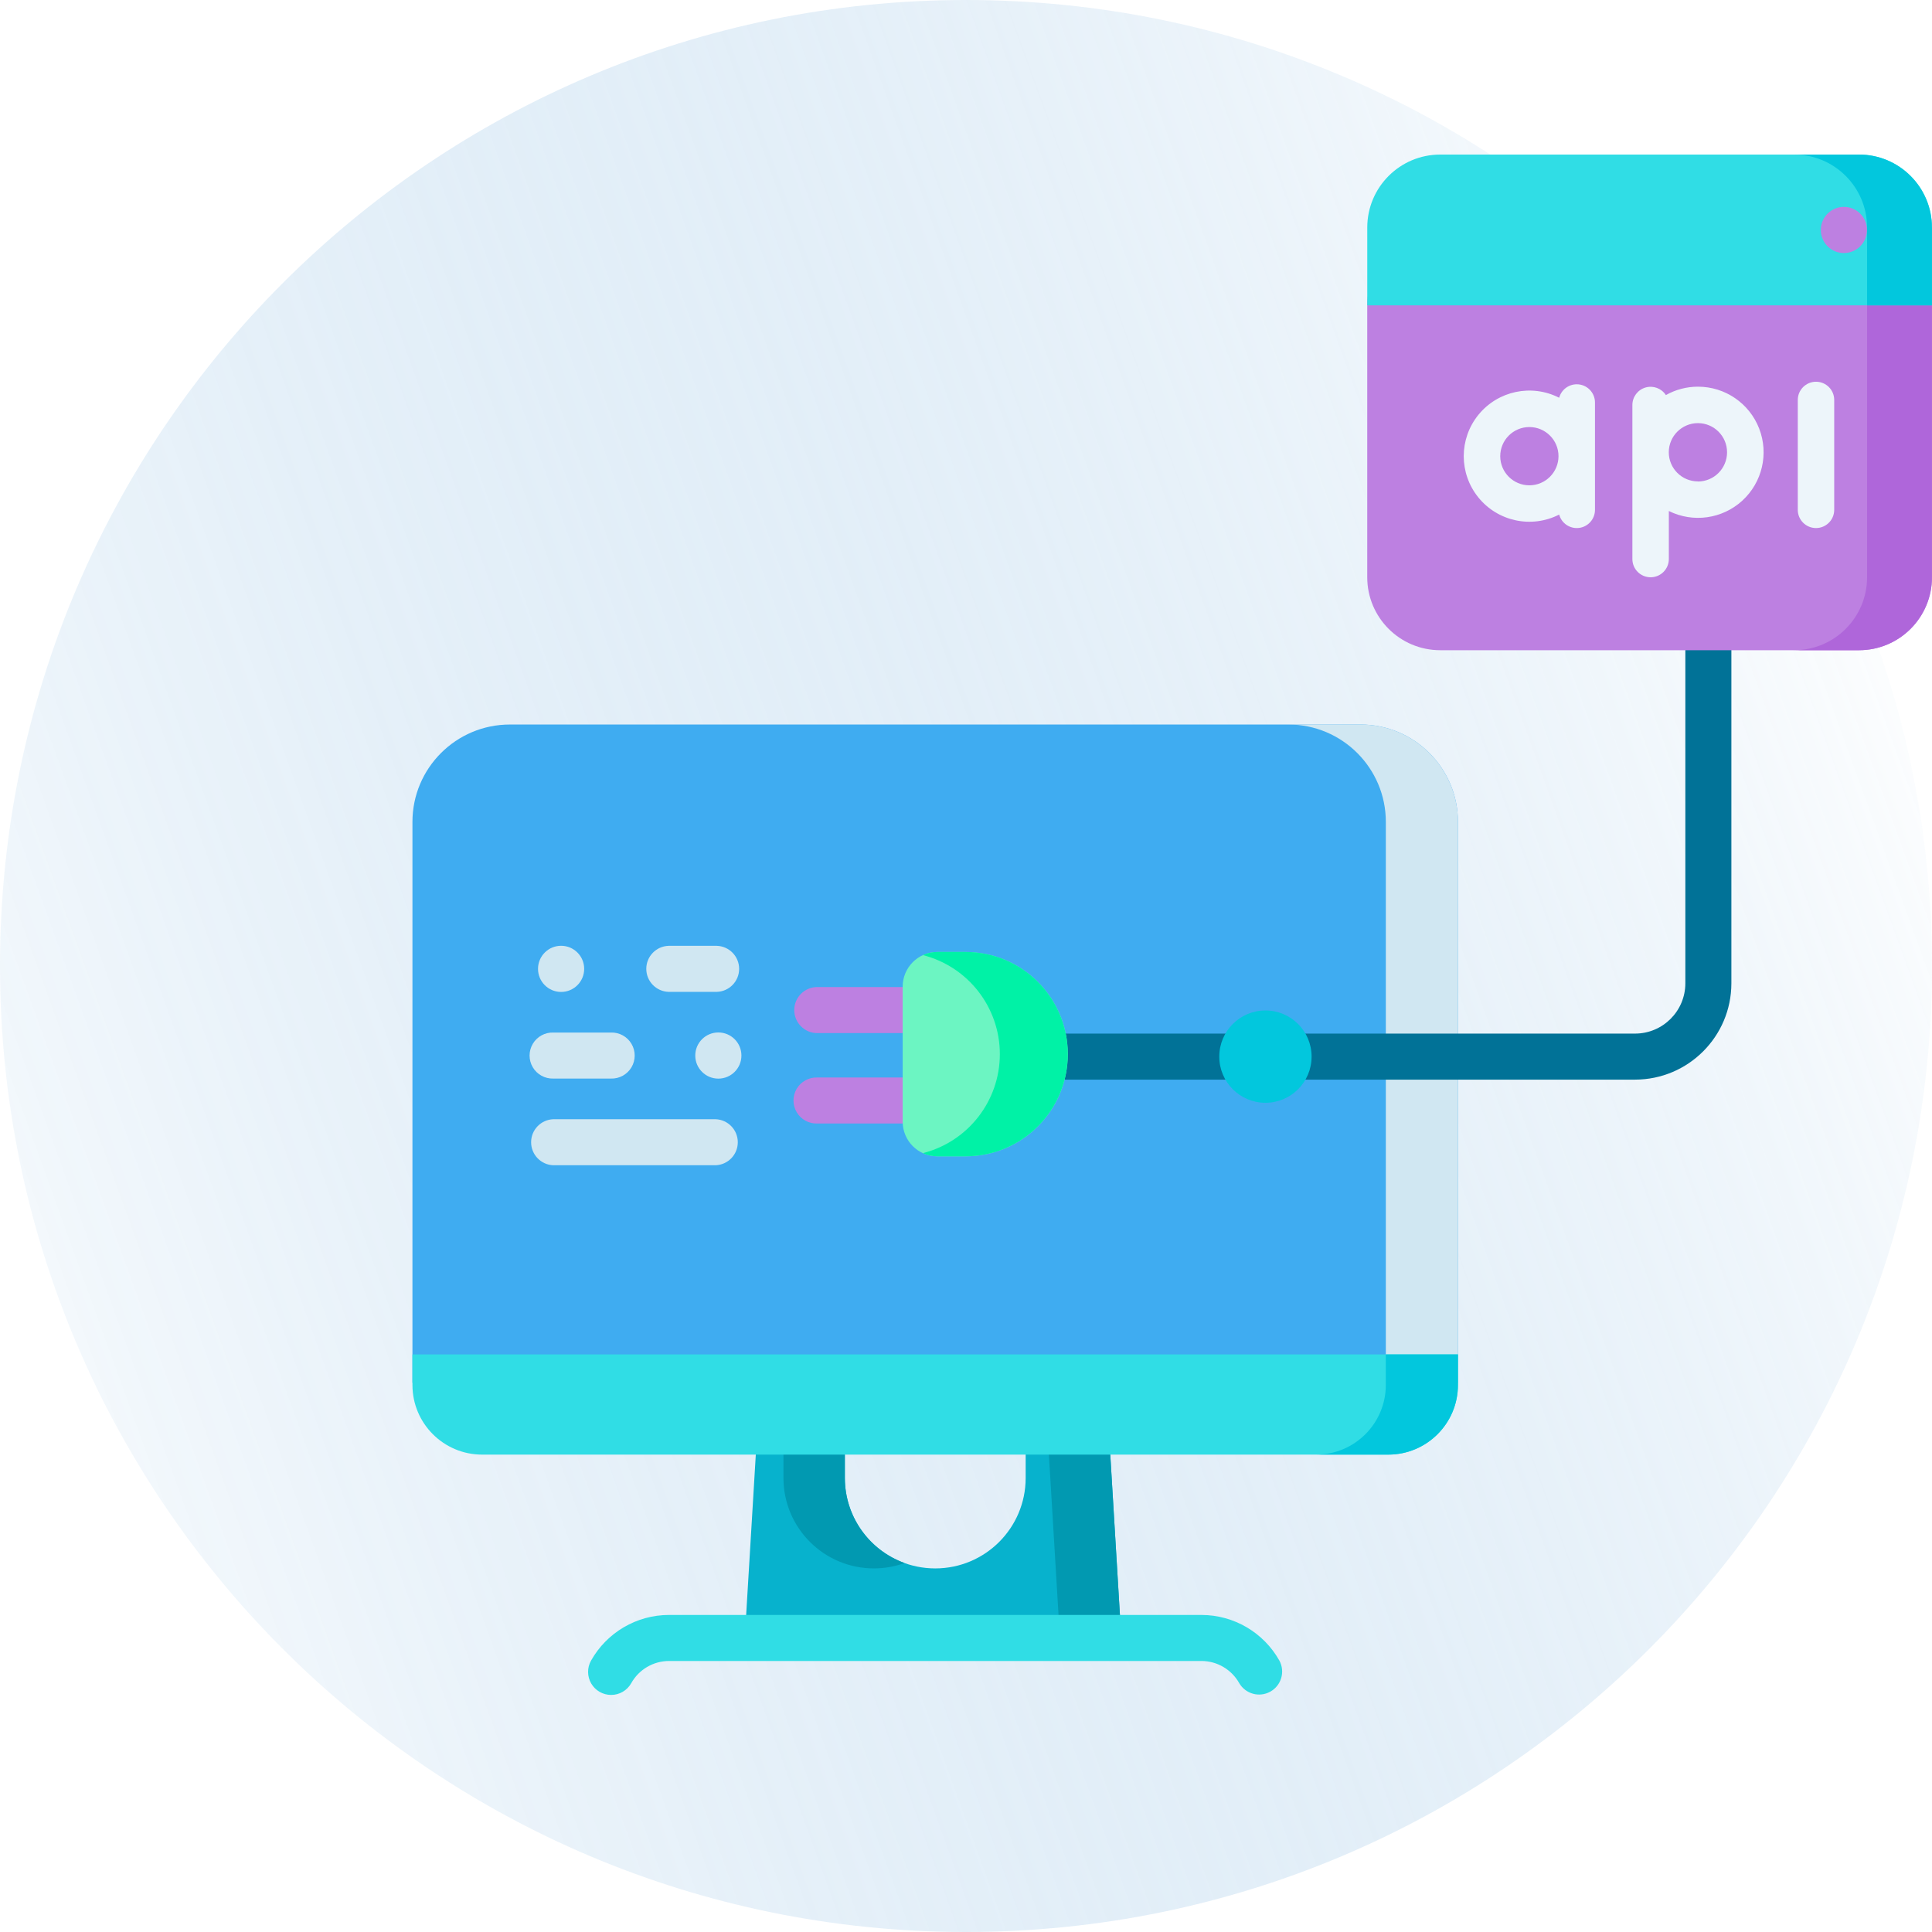
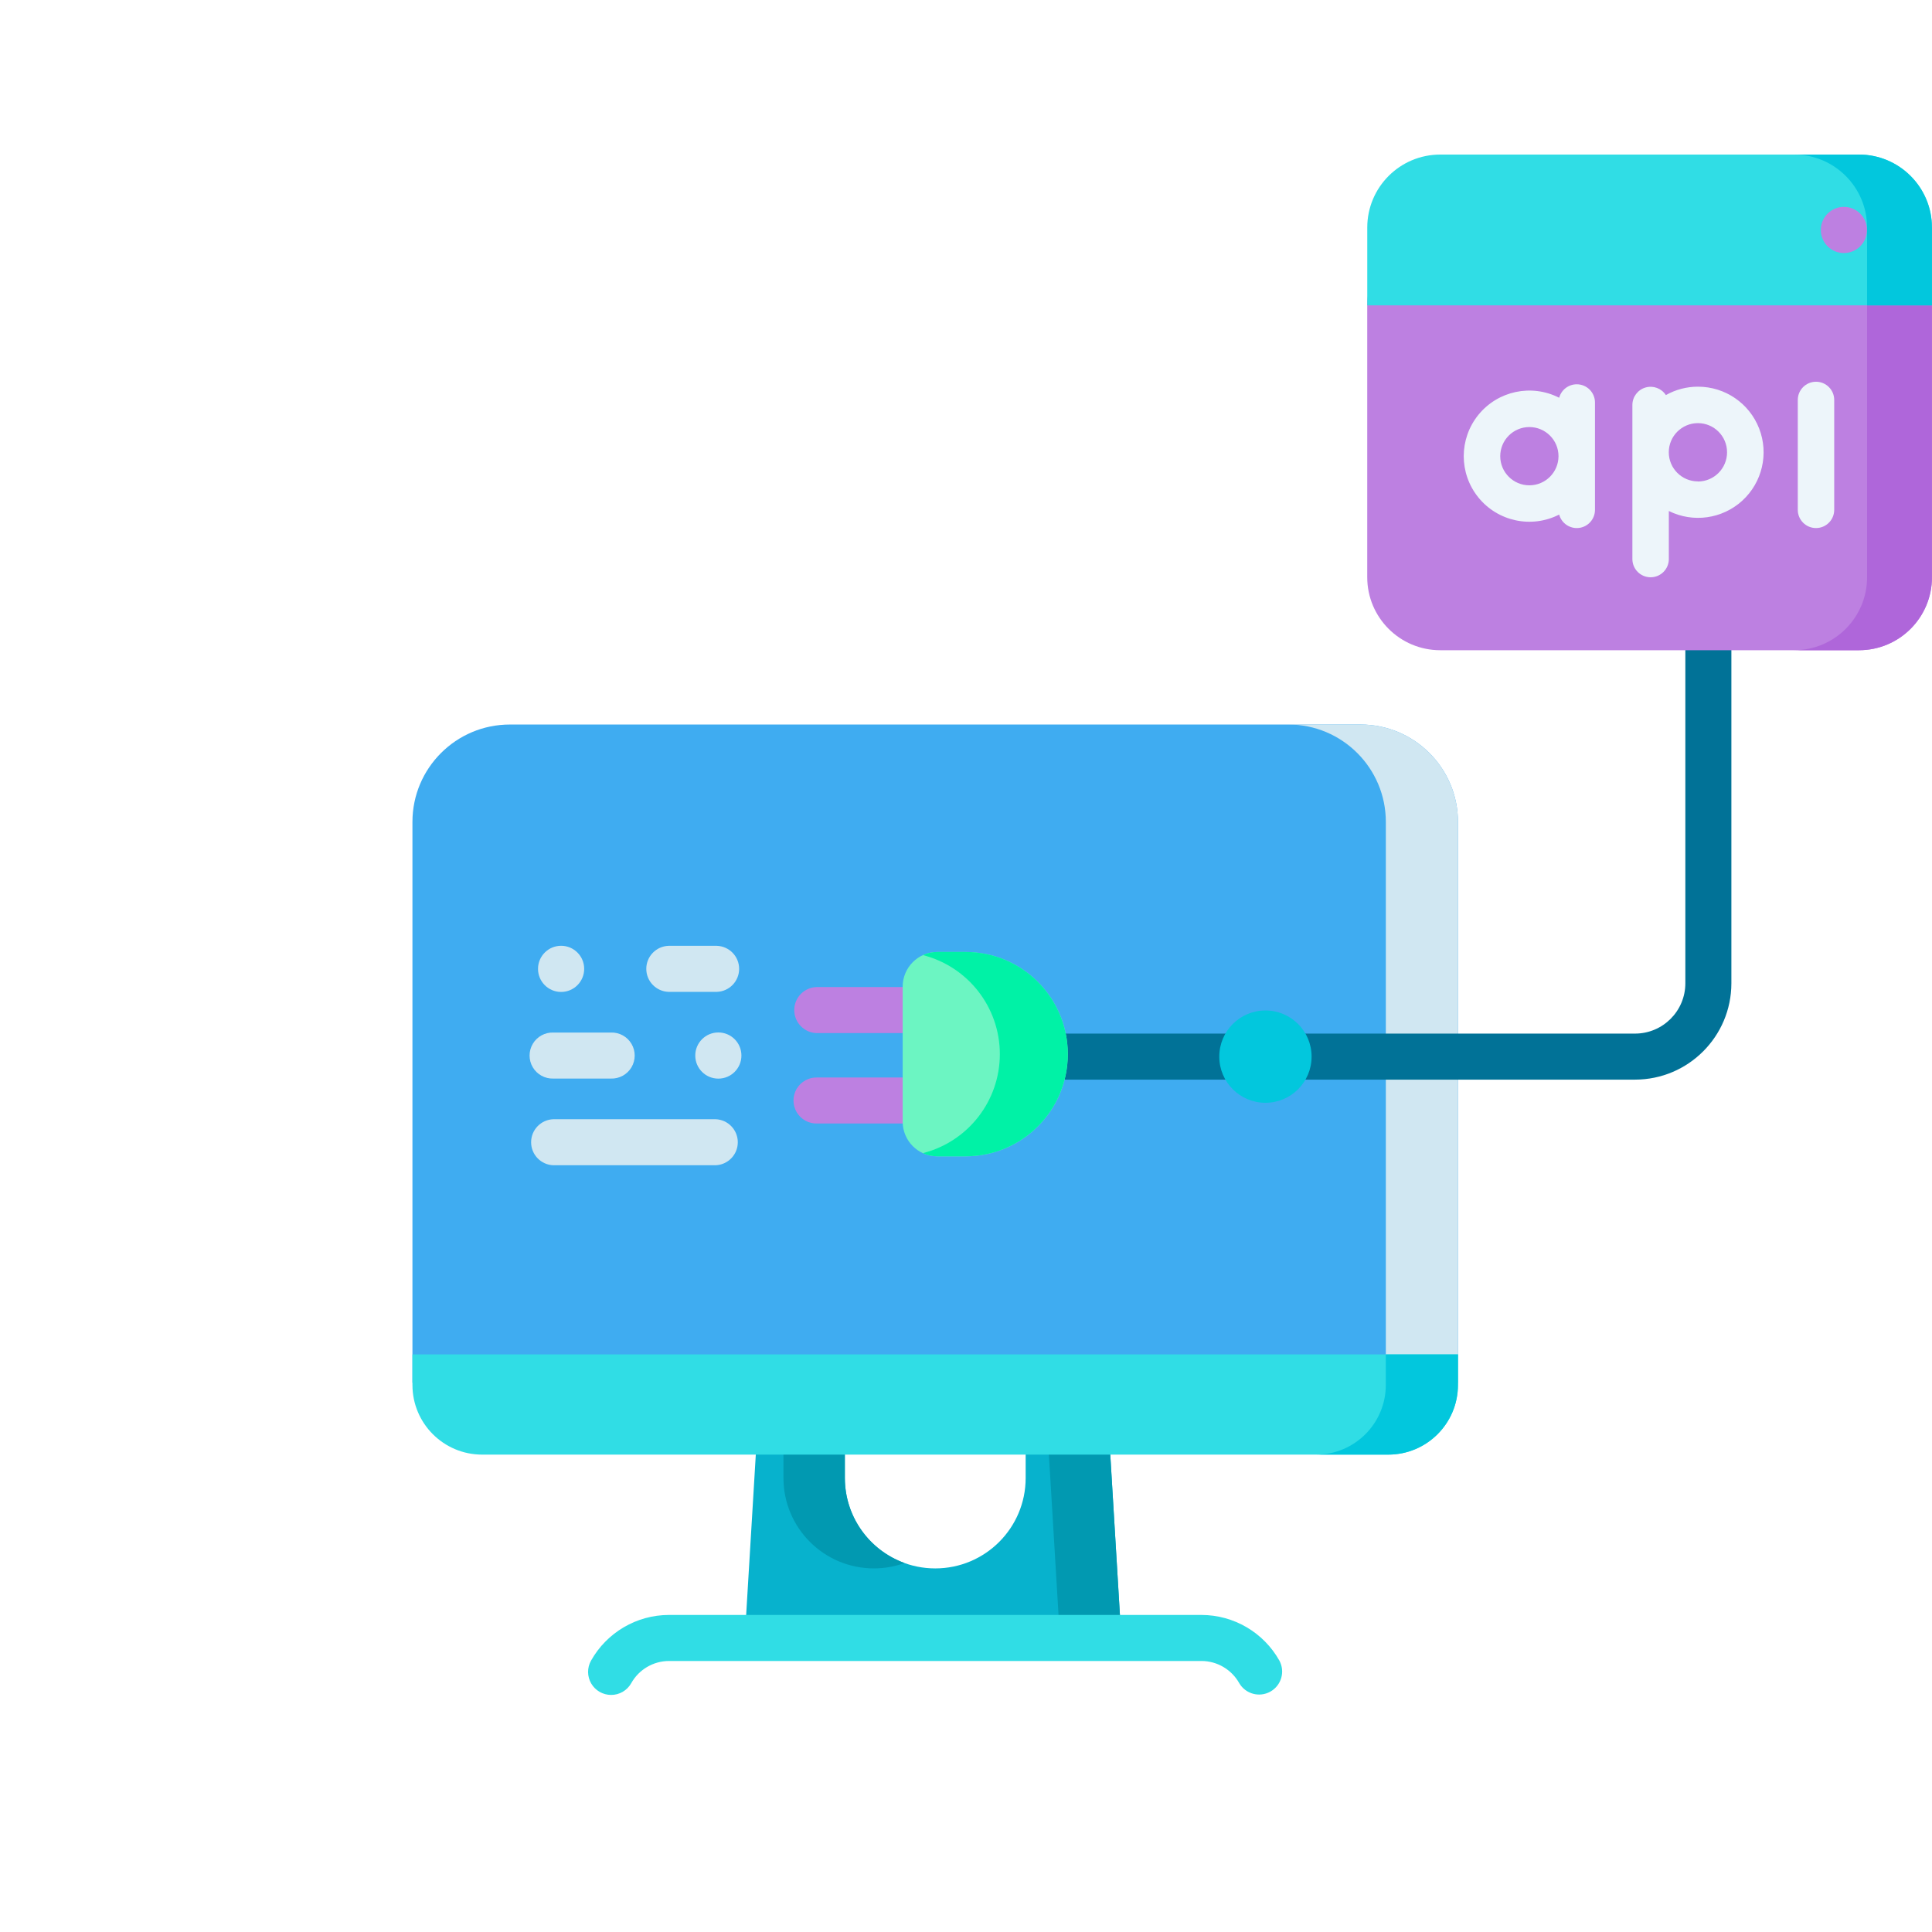
<svg xmlns="http://www.w3.org/2000/svg" width="75" height="75" viewBox="0 0 75 75">
  <defs>
    <linearGradient id="linear-gradient" x1="0.974" y1="0.238" x2="-0.052" y2="0.609" gradientUnits="objectBoundingBox">
      <stop offset="0" stop-color="#fff" />
-       <stop offset="1" stop-color="#006bc0" stop-opacity="0.071" />
+       <stop offset="1" stop-color="#ffffff" stop-opacity="0.071" />
    </linearGradient>
  </defs>
  <g id="Rest_Api" data-name="Rest Api" transform="translate(-187.662 -1357.662)">
    <g id="Group_7613" data-name="Group 7613" transform="translate(188 1358)">
      <circle id="Ellipse_376" data-name="Ellipse 376" cx="37.5" cy="37.5" r="37.5" transform="translate(-0.338 -0.338)" opacity="0.42" fill="url(#linear-gradient)" />
    </g>
    <g id="Rest_Api-2" data-name="Rest Api" transform="translate(200.273 1363.662)">
      <path id="Path_52152" data-name="Path 52152" d="M43.987,211.231v-21.77a3.781,3.781,0,0,0-3.781-3.781H7.184A3.782,3.782,0,0,0,3.4,189.461v21.77Z" transform="translate(0 -163.554)" fill="#3facf1" />
      <path id="Path_52153" data-name="Path 52153" d="M291.534,185.68h-2.8a3.781,3.781,0,0,1,3.781,3.781v21.77h2.8v-21.77A3.781,3.781,0,0,0,291.534,185.68Z" transform="translate(-251.328 -163.554)" fill="#d0e7f2" />
      <path id="Path_52154" data-name="Path 52154" d="M125.752,412.378l.508,8.443H111.643l.508-8.443h3.377v2.235a3.509,3.509,0,1,0,7.019,0v-2.235Z" transform="translate(-95.342 -363.237)" fill="#07b2cd" />
      <g id="Group_65426" data-name="Group 65426" transform="translate(17.803 49.141)">
        <path id="Path_52155" data-name="Path 52155" d="M127.753,418.122a3.5,3.5,0,0,0,1.191-.208,3.511,3.511,0,0,1-2.318-3.3v-2.235h-2.383v2.235A3.51,3.51,0,0,0,127.753,418.122Z" transform="translate(-124.243 -412.378)" fill="#0199b1" />
        <path id="Path_52156" data-name="Path 52156" d="M212.427,412.378h-2.383l.508,8.443h2.383Z" transform="translate(-199.82 -412.378)" fill="#0199b1" />
      </g>
      <path id="Path_52157" data-name="Path 52157" d="M3.4,390.875v1.185a2.705,2.705,0,0,0,2.706,2.705H41.282a2.705,2.705,0,0,0,2.706-2.705v-1.185Z" transform="translate(0 -344.297)" fill="#30dde5" />
      <path id="Path_52158" data-name="Path 52158" d="M300.465,390.875v1.185a2.705,2.705,0,0,1-2.706,2.705h2.8a2.705,2.705,0,0,0,2.706-2.705v-1.185Z" transform="translate(-259.279 -344.297)" fill="#02c7dd" />
      <g id="Group_65427" data-name="Group 65427" transform="translate(18.223 32.318)">
        <path id="Path_52159" data-name="Path 52159" d="M132.993,272.993h-4.335a.894.894,0,0,1,0-1.788h4.335a.894.894,0,0,1,0,1.788Z" transform="translate(-127.765 -271.206)" fill="#bd80e1" />
      </g>
      <g id="Group_65428" data-name="Group 65428" transform="translate(18.223 35.828)">
        <path id="Path_52160" data-name="Path 52160" d="M132.993,302.443h-4.335a.894.894,0,1,1,0-1.787h4.335a.894.894,0,1,1,0,1.787Z" transform="translate(-127.765 -300.656)" fill="#bd80e1" />
      </g>
      <g id="Group_65429" data-name="Group 65429" transform="translate(26.923 17.152)">
        <path id="Path_52161" data-name="Path 52161" d="M224.718,162.694H201.672a.894.894,0,0,1,0-1.787h23.046a1.954,1.954,0,0,0,1.951-1.951V144.829a.894.894,0,0,1,1.787,0v14.127A3.743,3.743,0,0,1,224.718,162.694Z" transform="translate(-200.778 -143.935)" fill="#017297" />
      </g>
      <g id="Group_65431" data-name="Group 65431" transform="translate(8.275 30.715)">
        <circle id="Ellipse_583" data-name="Ellipse 583" cx="0.896" cy="0.896" r="0.896" fill="#d0e7f2" />
        <g id="Group_65430" data-name="Group 65430" transform="translate(4.173 0.002)">
          <path id="Path_52162" data-name="Path 52162" d="M82.075,259.554H80.2a.894.894,0,0,1,0-1.787h1.876a.894.894,0,0,1,0,1.787Z" transform="translate(-79.306 -257.767)" fill="#d0e7f2" />
        </g>
      </g>
      <g id="Group_65433" data-name="Group 65433" transform="translate(7.977 34.08)">
        <circle id="Ellipse_584" data-name="Ellipse 584" cx="0.896" cy="0.896" r="0.896" transform="translate(6.402)" fill="#d0e7f2" />
        <g id="Group_65432" data-name="Group 65432" transform="translate(0 0.002)">
          <path id="Path_52163" data-name="Path 52163" d="M44.915,287.8H42.682a.894.894,0,1,1,0-1.787h2.233a.894.894,0,1,1,0,1.787Z" transform="translate(-41.788 -286.012)" fill="#d0e7f2" />
        </g>
      </g>
      <path id="Path_52164" data-name="Path 52164" d="M165.533,267.7h-1.1a1.344,1.344,0,0,1-1.344-1.344v-5.244a1.344,1.344,0,0,1,1.344-1.344h1.1a3.966,3.966,0,1,1,0,7.932Z" transform="translate(-140.658 -228.812)" fill="#6cf5c2" />
      <path id="Path_52165" data-name="Path 52165" d="M171.345,259.767h-1.1a1.335,1.335,0,0,0-.558.122,3.967,3.967,0,0,1,0,7.688,1.336,1.336,0,0,0,.558.122h1.1a3.966,3.966,0,1,0,0-7.932Z" transform="translate(-146.471 -228.812)" fill="#00f2a6" />
      <g id="Group_65434" data-name="Group 65434" transform="translate(7.977 37.448)">
        <path id="Path_52166" data-name="Path 52166" d="M48.977,316.044H42.682a.894.894,0,0,1,0-1.787h6.295a.894.894,0,0,1,0,1.787Z" transform="translate(-41.788 -314.257)" fill="#d0e7f2" />
      </g>
      <g id="Group_65435" data-name="Group 65435" transform="translate(10.22 56.691)">
        <path id="Path_52167" data-name="Path 52167" d="M61.5,478.839a.894.894,0,0,1-.779-1.33,3.474,3.474,0,0,1,3.028-1.775H84.417a3.475,3.475,0,0,1,3.028,1.775.894.894,0,0,1-1.56.873,1.685,1.685,0,0,0-1.469-.861H63.752a1.685,1.685,0,0,0-1.469.861A.893.893,0,0,1,61.5,478.839Z" transform="translate(-60.609 -475.733)" fill="#30dde5" />
      </g>
      <g id="Group_65436" data-name="Group 65436" transform="translate(40.465 3.021)">
        <path id="Path_52168" data-name="Path 52168" d="M336.343,28.184V38.74a2.832,2.832,0,0,1-2.831,2.832h-16.26a2.833,2.833,0,0,1-2.832-2.832V28.184a2.833,2.833,0,0,1,2.832-2.832h16.26a2.832,2.832,0,0,1,2.831,2.832Z" transform="translate(-314.42 -25.352)" fill="#bd80e1" />
        <path id="Path_52169" data-name="Path 52169" d="M456.018,25.352H453.5a2.832,2.832,0,0,1,2.831,2.832V38.74a2.832,2.832,0,0,1-2.831,2.832h2.518a2.832,2.832,0,0,0,2.831-2.832V28.184A2.832,2.832,0,0,0,456.018,25.352Z" transform="translate(-436.927 -25.352)" fill="#af66da" />
      </g>
      <path id="Path_52170" data-name="Path 52170" d="M336.346,2.833V5.853H314.423V2.833A2.833,2.833,0,0,1,317.256,0h16.259a2.833,2.833,0,0,1,2.831,2.833Z" transform="translate(-273.957)" fill="#30dde5" />
      <circle id="Ellipse_585" data-name="Ellipse 585" cx="1.792" cy="1.792" r="1.792" transform="translate(34.721 33.226)" fill="#02c7dd" />
      <path id="Path_52171" data-name="Path 52171" d="M458.852,2.833V5.853h-2.519V2.833A2.832,2.832,0,0,0,453.5,0h2.518a2.833,2.833,0,0,1,2.831,2.833Z" transform="translate(-396.464)" fill="#02c7dd" />
      <circle id="Ellipse_586" data-name="Ellipse 586" cx="0.896" cy="0.896" r="0.896" transform="translate(58.073 2.031)" fill="#bd80e1" />
      <g id="Group_65437" data-name="Group 65437" transform="translate(44.214 8.818)">
        <path id="Path_52172" data-name="Path 52172" d="M455.386,74a.707.707,0,0,0-.707.707v4.266a.707.707,0,0,0,1.414,0V74.706A.707.707,0,0,0,455.386,74Z" transform="translate(-441.714 -73.999)" fill="#edf5fa" />
        <path id="Path_52173" data-name="Path 52173" d="M350.261,74.841a.707.707,0,0,0-.682.523,2.546,2.546,0,1,0,0,4.534.707.707,0,0,0,1.39-.184V75.548A.707.707,0,0,0,350.261,74.841Zm-1.839,3.922a1.131,1.131,0,1,1,1.131-1.131A1.133,1.133,0,0,1,348.423,78.763Z" transform="translate(-345.877 -74.741)" fill="#edf5fa" />
        <path id="Path_52174" data-name="Path 52174" d="M403.324,75.619a2.529,2.529,0,0,0-1.244.326.707.707,0,0,0-1.3.382V82.31a.707.707,0,0,0,1.415,0V80.445a2.546,2.546,0,1,0,1.131-4.826Zm0,3.677a1.131,1.131,0,1,1,1.131-1.131A1.133,1.133,0,0,1,403.324,79.3Z" transform="translate(-394.236 -75.426)" fill="#edf5fa" />
      </g>
    </g>
  </g>
</svg>
